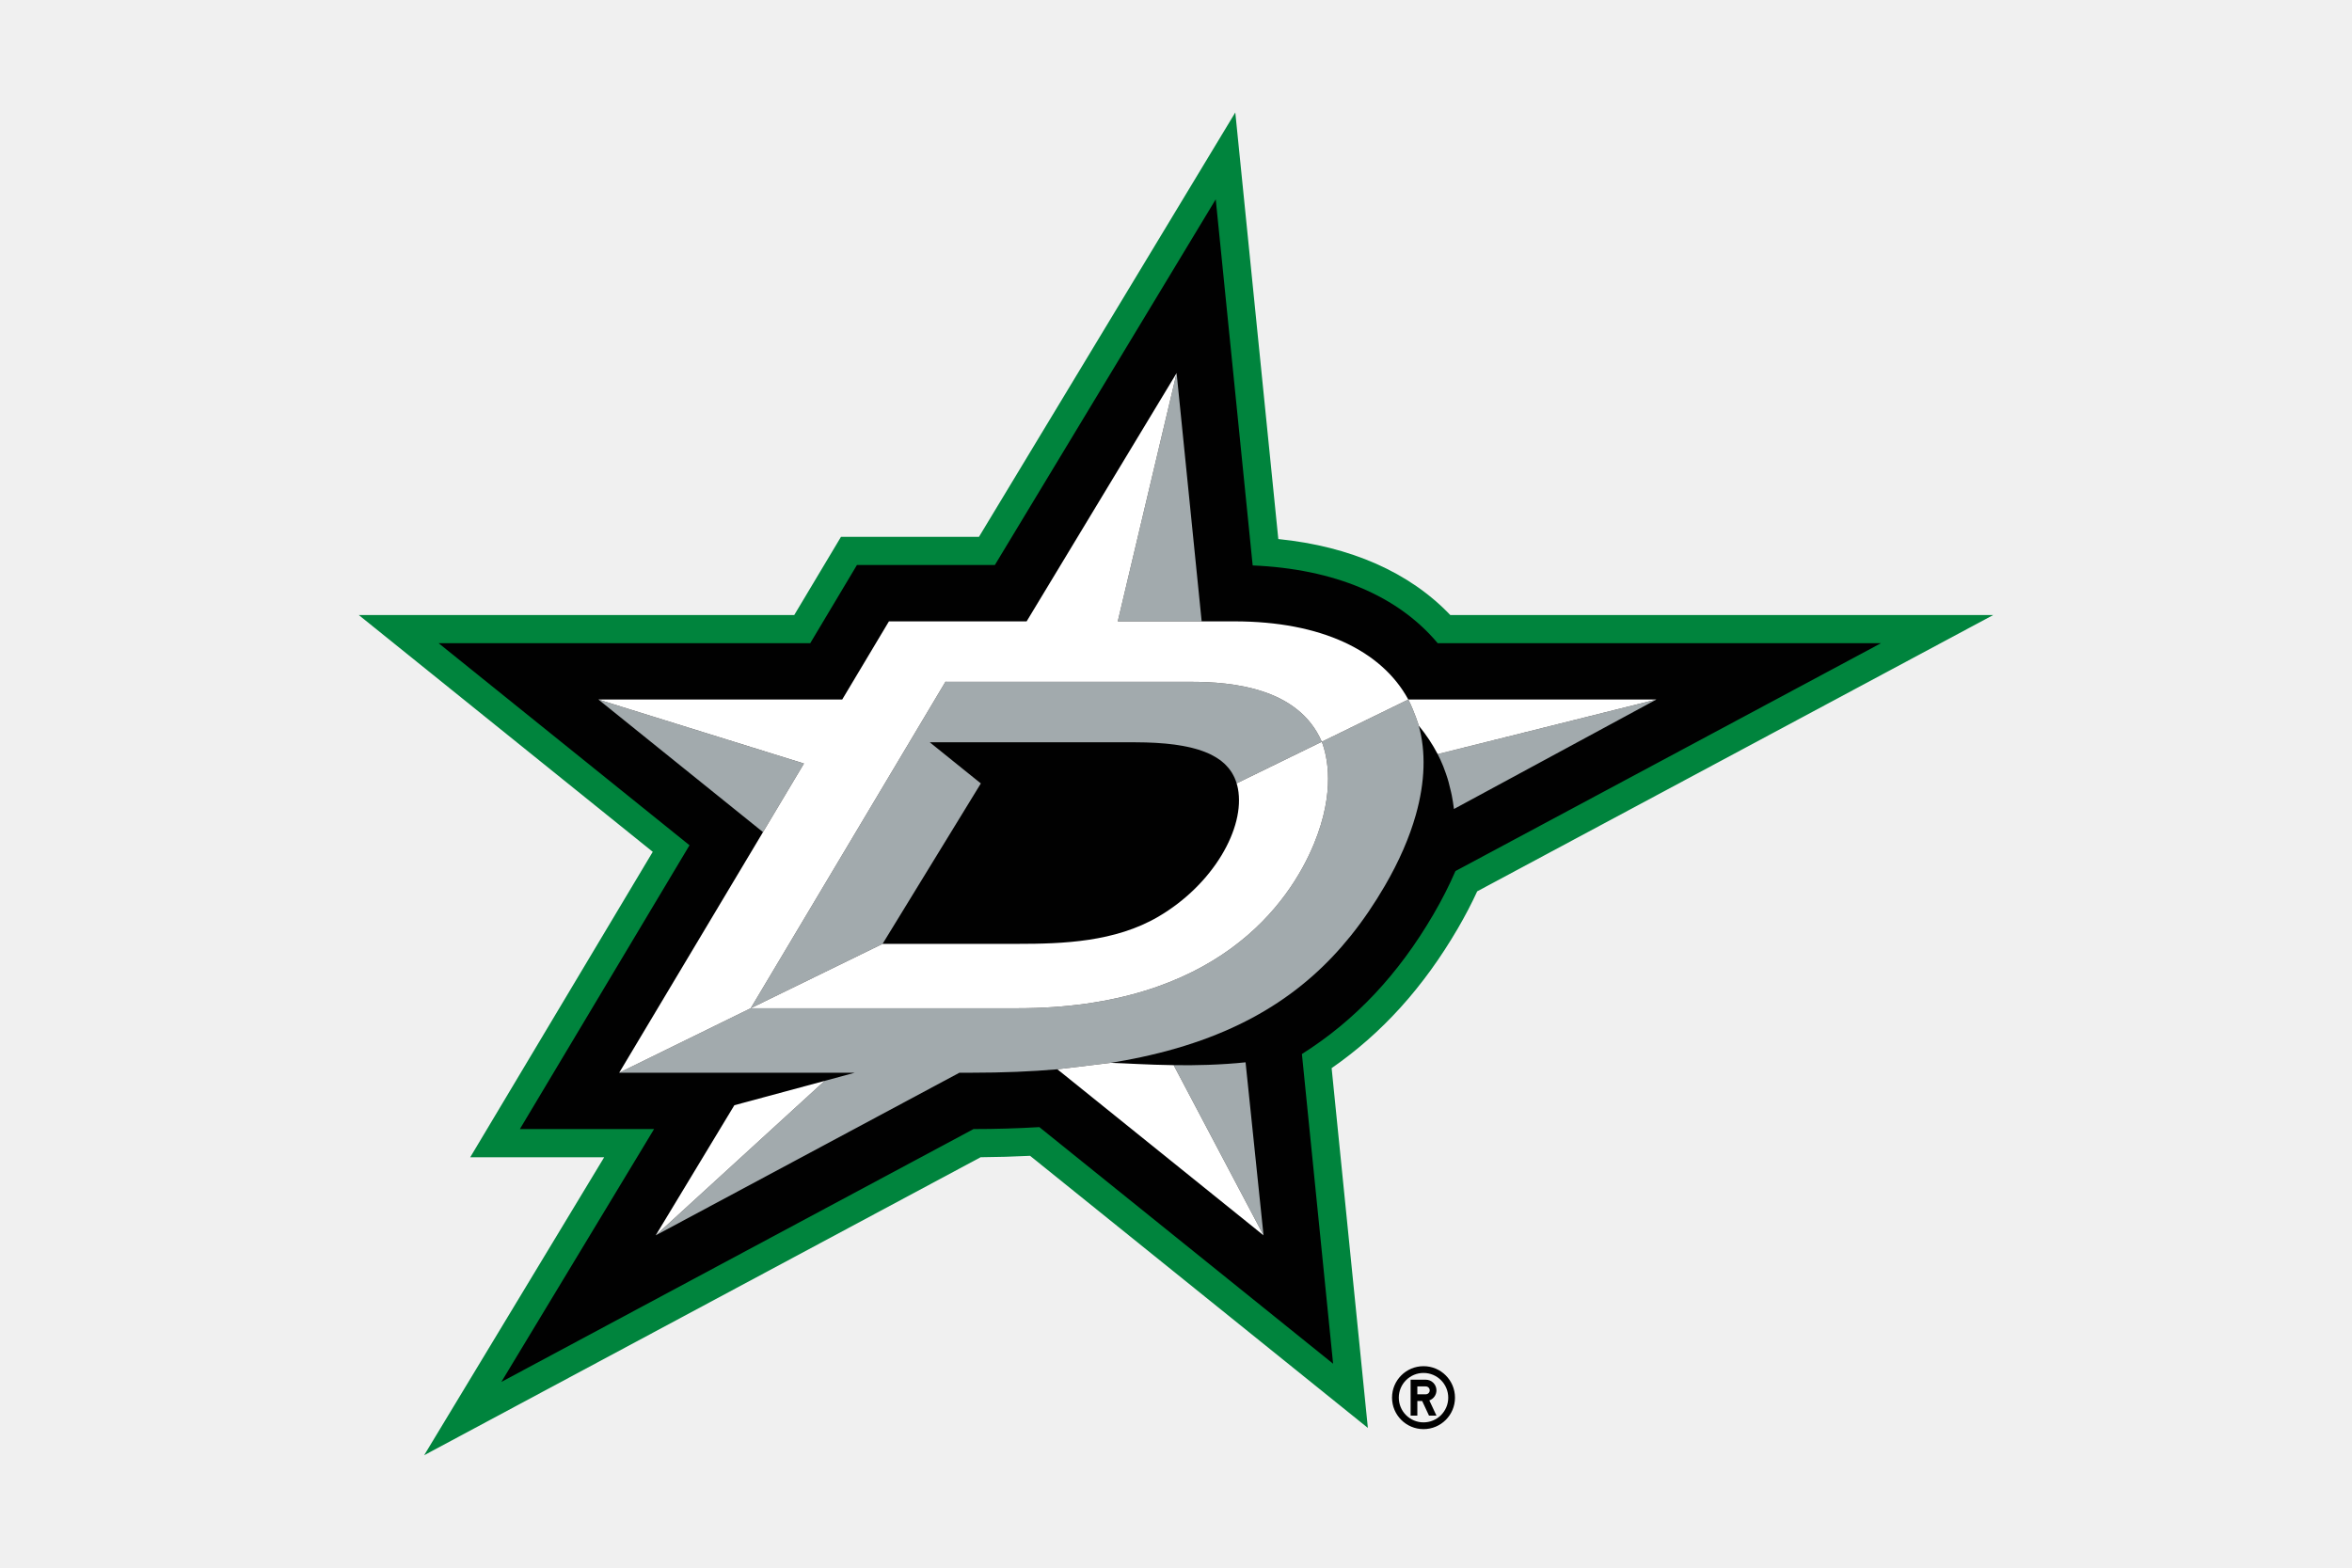
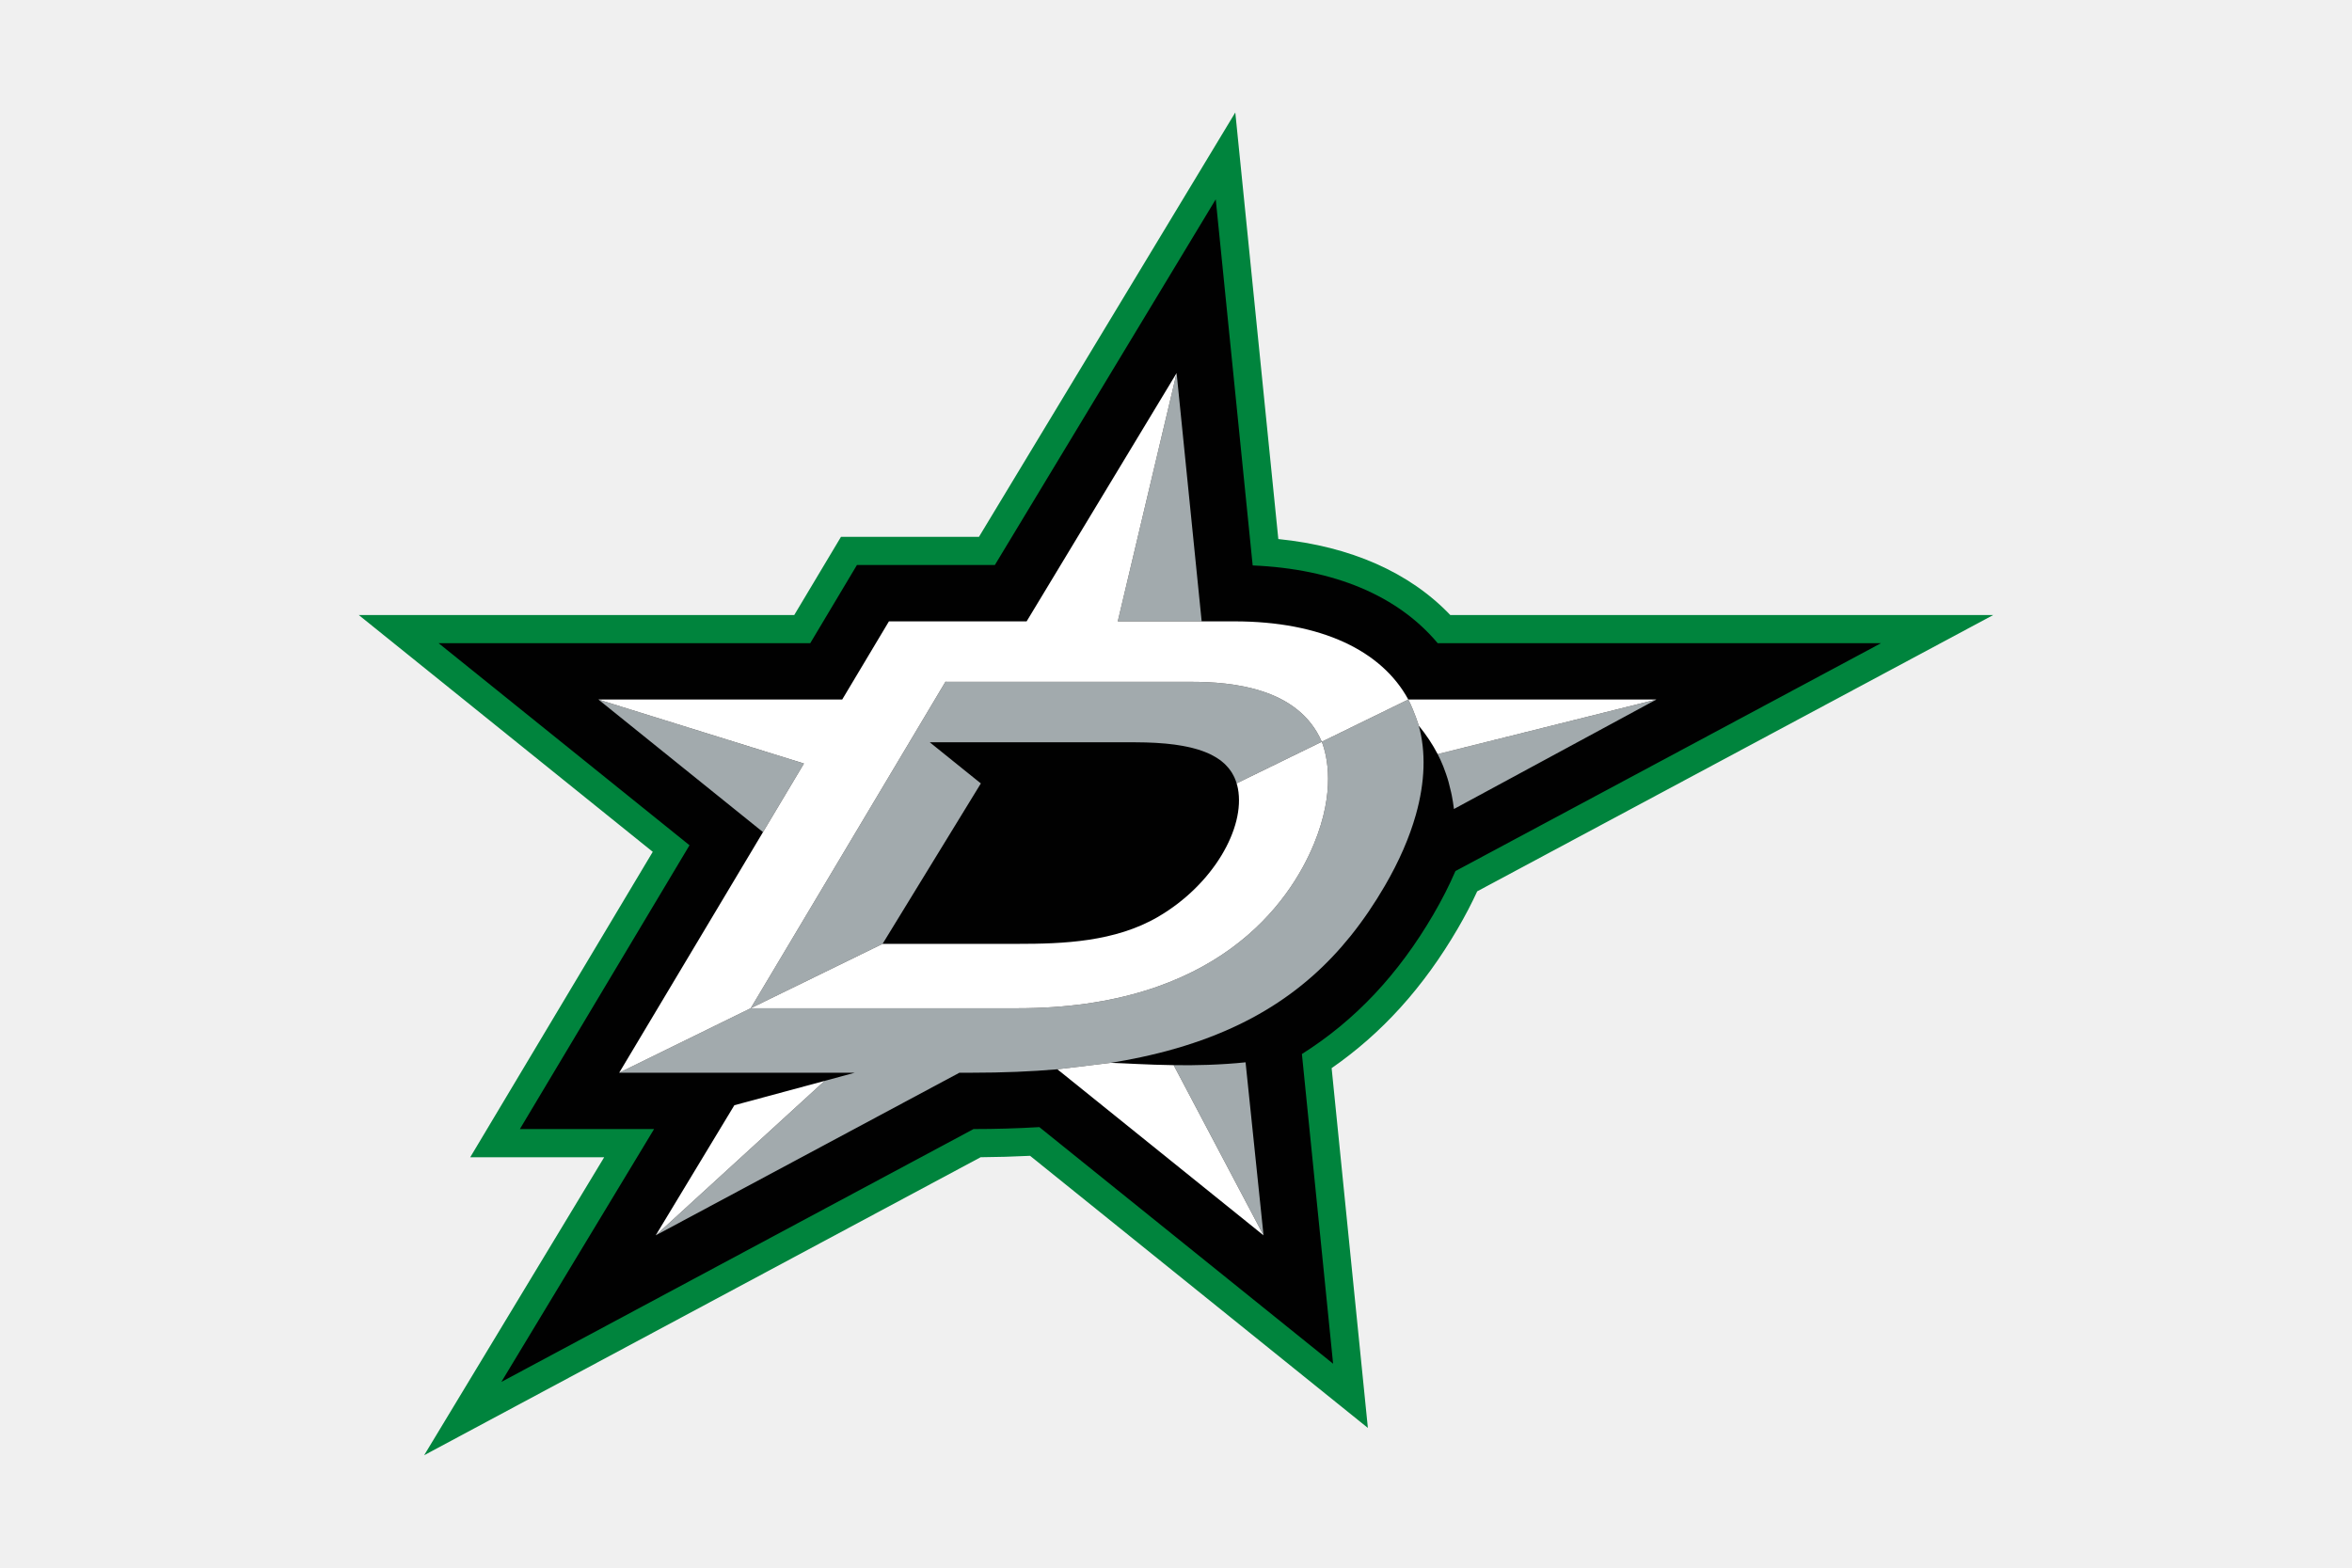
<svg xmlns="http://www.w3.org/2000/svg" viewBox="0 0 960 640">
-   <path fill="#010101" d="M581.029 557.736c-7.093 0-12.852 5.75-12.852 12.848 0 7.09 5.759 12.849 12.852 12.849s12.843-5.759 12.843-12.848c0-7.099-5.749-12.849-12.843-12.849m0 22.94a10.085 10.085 0 0 1-10.092-10.092 10.08 10.08 0 0 1 10.092-10.085c5.576 0 10.09 4.509 10.09 10.085a10.085 10.085 0 0 1-10.09 10.092m5.279-13.07a4.353 4.353 0 0 0-4.359-4.353h-6.191v14.666h2.752v-5.956h1.975l2.78 5.956h3.043l-2.902-6.21a4.359 4.359 0 0 0 2.902-4.103m-4.359 1.603h-3.439V566h3.439c.884 0 1.607.719 1.607 1.607a1.607 1.607 0 0 1-1.607 1.602Z" />
  <path fill="#00843d" d="M595.015 379.07c2.926-5.027 5.592-10.116 7.93-15.192l210.63-112.803h-221.63c-16.616-17.413-40.644-28.02-70.184-31.012l-17.56-174.148-104.63 173.258h-56.319l-19.069 31.903H146.425l120.004 96.678-74.503 124.693h54.672l-73.474 121.638L400.26 472.434a470 470 0 0 0 20.181-.581l137.874 111.094-14.792-146.891c20.607-14.298 37.493-33.005 51.491-56.986z" />
  <path fill="#010101" d="m594.059 355.604 173.693-93.026H586.814c-16.281-19.418-42.261-30.321-75.52-31.744L496.218 81.375l-90.154 149.289H349.77l-19.056 31.914H179.025l102.408 82.492-69.239 115.861h54.78l-62.339 103.231 192.731-103.231a456 456 0 0 0 26.852-.794l119.906 96.594-12.732-126.43c21.738-13.739 39.329-32.425 53.685-57.023 3.427-5.874 6.45-11.804 8.982-17.674" />
  <path fill="#a2aaad" d="M579.099 296.255s-1.745-5.693-4.284-10.684l-35.301 17.244c2.296 5.997 5.585 20.329-3.18 41.63-10 24.26-39.771 67.168-120.972 67.168h-108.95l-53.673 26.317h96.17l-12.32 3.332-68.948 63.061L391.6 437.93h5.172c12.478 0 24.053-.476 34.823-1.399l21.811-2.632a254 254 0 0 0 12.242-2.297c40.522-8.654 66.654-25.87 85.703-49.602 5.068-6.323 9.654-13.1 13.858-20.315 5.918-10.158 10.092-19.868 12.684-29.038 3.798-13.477 4.124-25.767 1.205-36.392zm-250.955 15.454-83.902-26.132-.006-.006 67.191 54.132zm128.091-58.041h34.241l-10.225-101.36zm130.573 54.205a61 61 0 0 1 2.253 4.93c.141.346.256.703.388 1.049a63 63 0 0 1 1.388 3.966c.145.497.278.989.43 1.485a80 80 0 0 1 .993 4.016c.091.448.2.884.292 1.338.362 1.823.653 3.683.896 5.615l.005-.005 53.696-29.04 28.936-15.656zm-78.414 125.812c-2.454.263-4.894.462-7.318.625-.176.011-.357.024-.533.031-2.35.163-4.694.272-6.996.355-.2.014-.394.019-.594.024q-3.5.12-6.862.145h-.297c-2.303.015-4.56.008-6.741-.024v.007l36.675 69.475z" />
  <path fill="#a2aaad" d="M485.987 278.351h-99.844l-.194-.098-79.536 133.359 53.823-26.288 30.71-50.146 9.402-15.348-6.955-5.597-13.895-11.199-.006-.006h83.304a163 163 0 0 1 4.941.072c1.328.036 2.63.09 3.896.163.406.025.788.055 1.205.086.939.06 1.866.121 2.775.205.52.049 1.023.115 1.537.163l2.199.255c.57.079 1.121.17 1.679.254.617.092 1.223.188 1.805.297a43 43 0 0 1 1.714.339q.789.163 1.533.334c.587.138 1.151.297 1.696.448.435.121.883.242 1.295.369.576.182 1.121.363 1.653.558.37.133.74.266 1.091.405.545.219 1.072.431 1.587.667l.916.43q1.146.587 2.245 1.259c.474.303.934.607 1.382.933.212.152.411.31.612.466.448.352.865.709 1.271 1.09.164.152.31.311.468.468.405.411.799.823 1.15 1.265.121.14.224.285.334.43.368.474.719.958 1.036 1.479.06.102.127.223.188.333.332.569.646 1.145.913 1.75.025.049.03.103.061.152.291.672.546 1.369.763 2.102l.006-.006 34.768-16.979c-9.528-22.022-36.596-24.464-53.526-24.464z" />
  <path fill="#fff" d="m431.595 436.539 84.133 67.785-36.676-69.475c-10.866-.153-20.032-.79-25.646-.95l-21.812 2.632m-131.856 14.672-32.097 53.121 68.947-63.062m23.647-55.938-53.823 26.289h108.949c81.201 0 110.974-42.908 120.973-67.167 8.765-21.302 5.476-35.634 3.18-41.631l-34.769 16.979c.2.679.383 1.356.527 2.09 3.078 16.166-10.139 39.275-32.515 52.362-17.68 10.34-38.952 11.078-57.33 11.078h-55.194" />
  <path fill="#fff" d="m385.948 278.253.195.098h99.845c16.93 0 43.999 2.44 53.526 24.465l35.301-17.245c2.539 4.992 4.283 10.684 4.283 10.684 3.101 3.792 5.633 7.639 7.711 11.618l89.276-22.302h-101.27c-10.855-19.934-35.5-31.903-70.989-31.903h-47.591l24.016-101.36v-.006l-61.219 101.366h-56.203l-19.068 31.903h-99.518v.006l83.902 26.13-16.717 27.996-58.688 98.227 53.673-26.317 79.536-133.36z" />
</svg>
